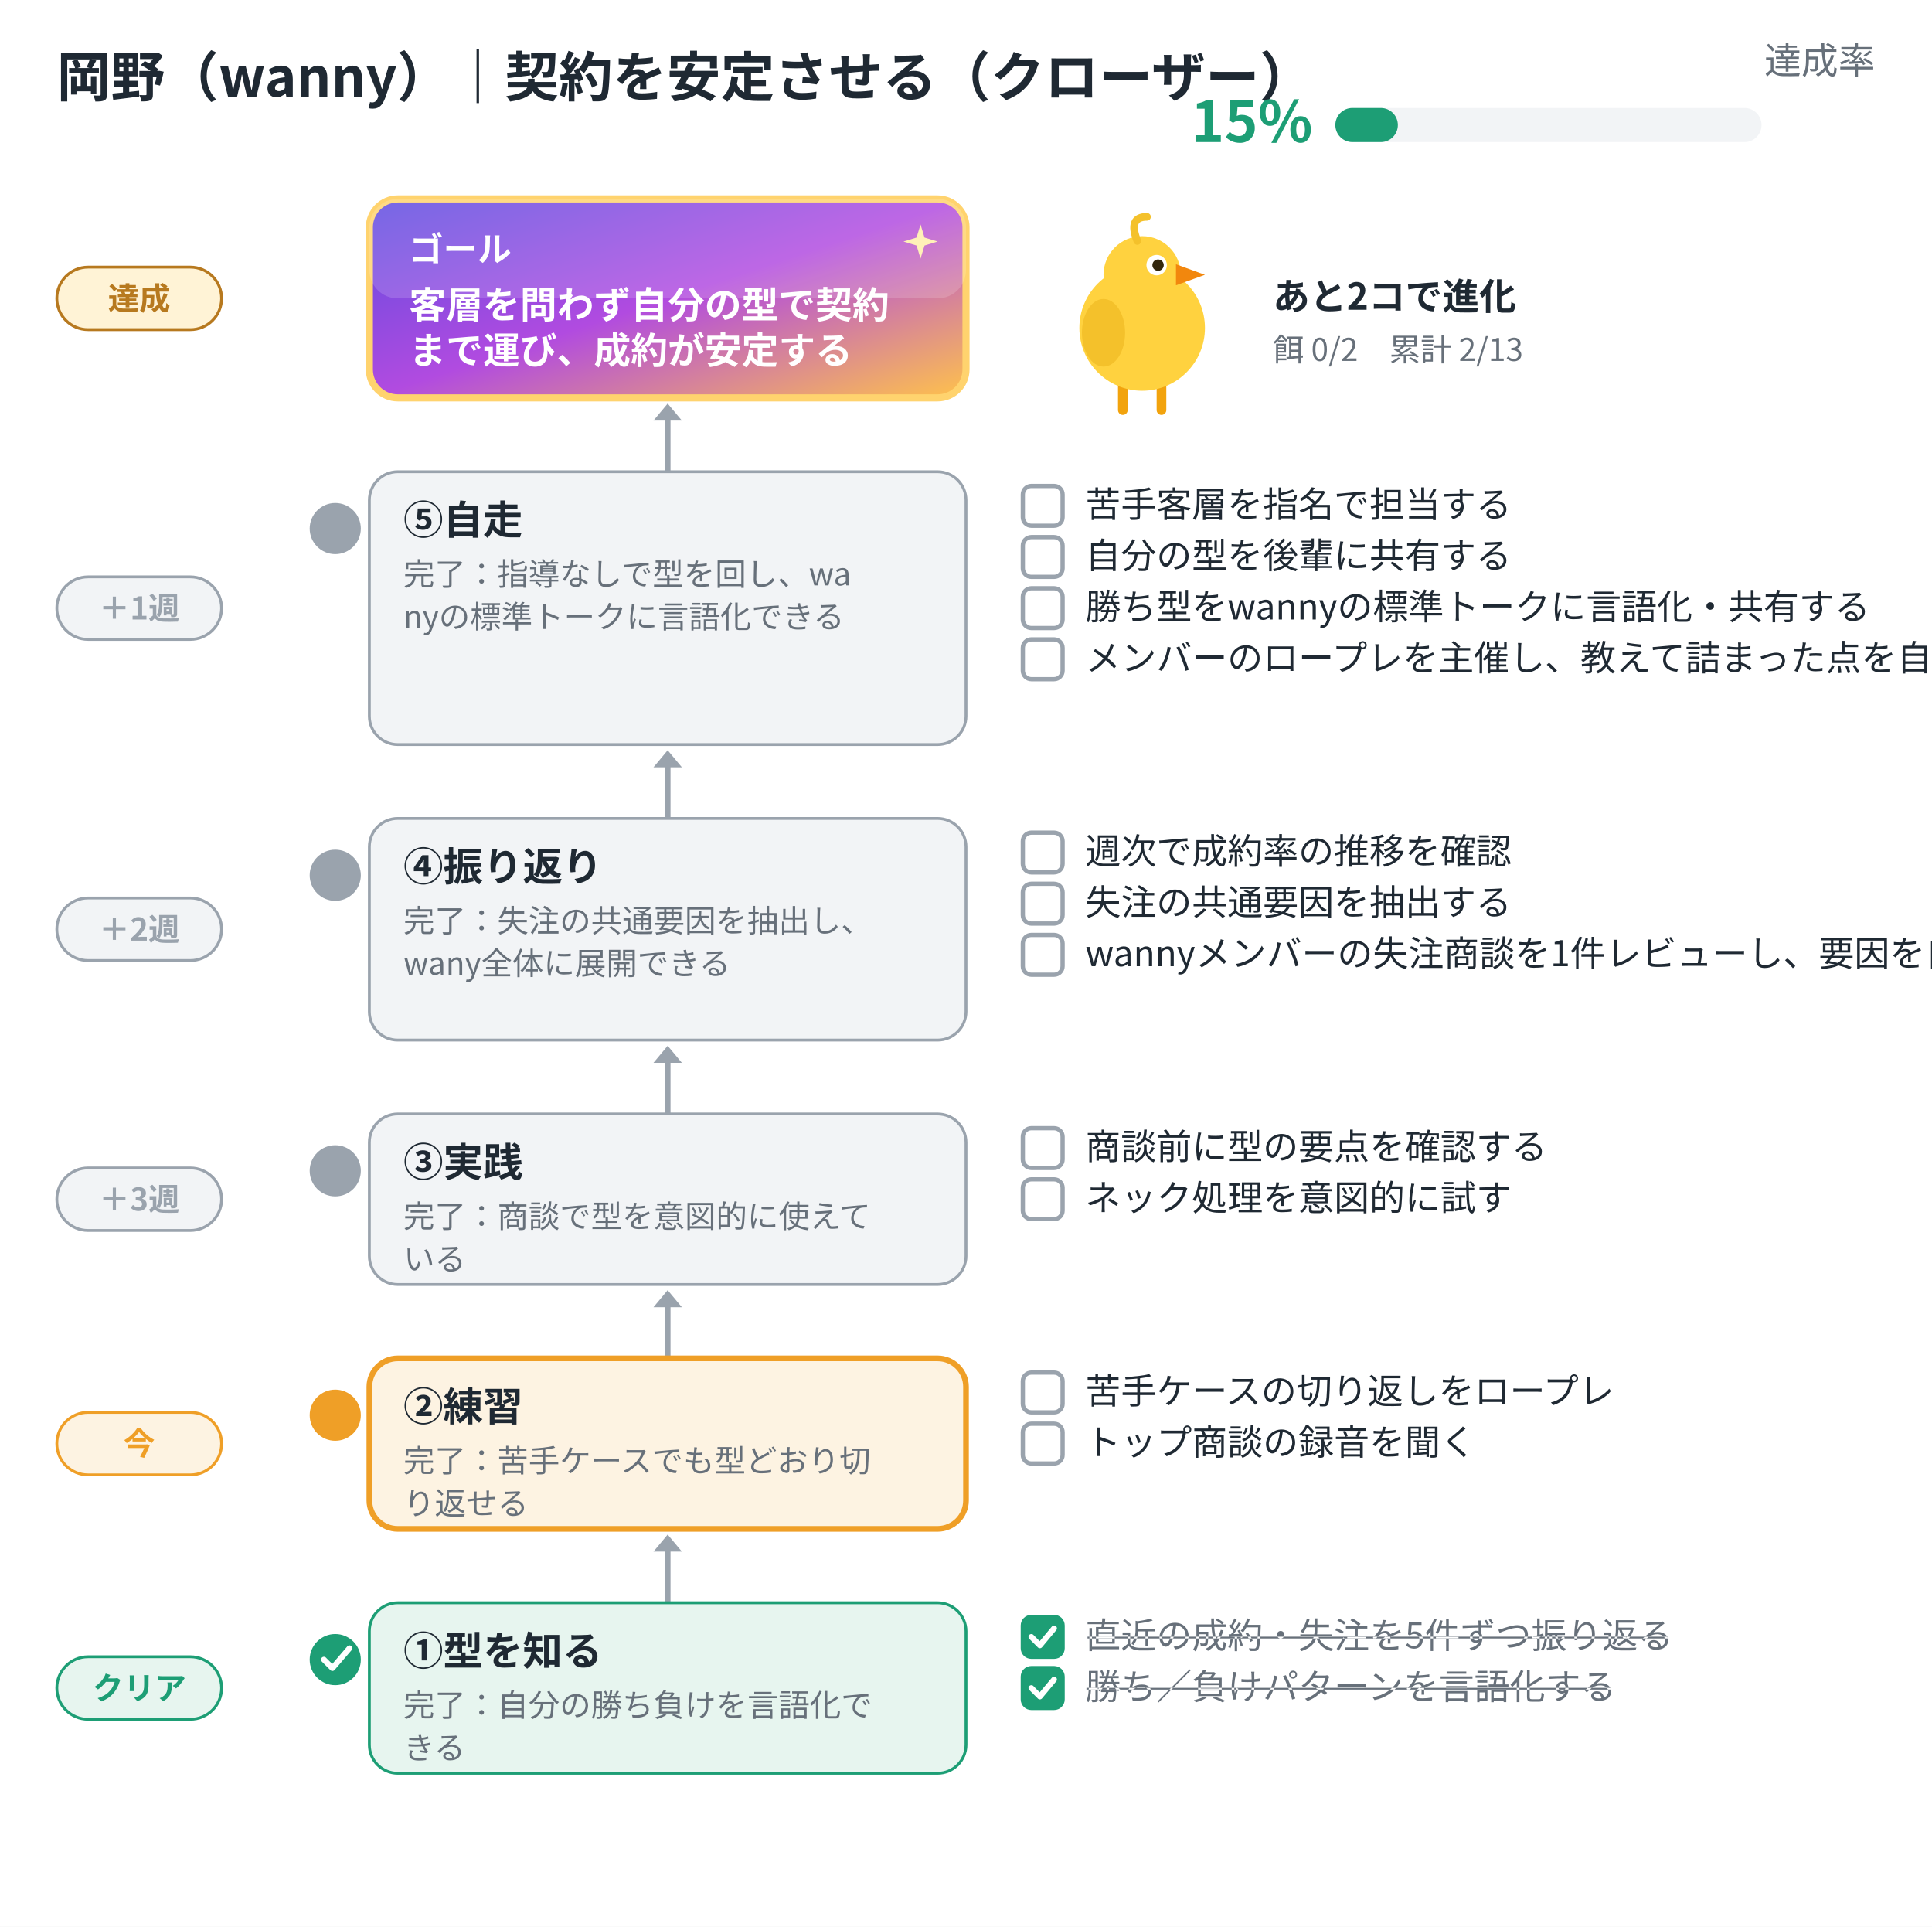
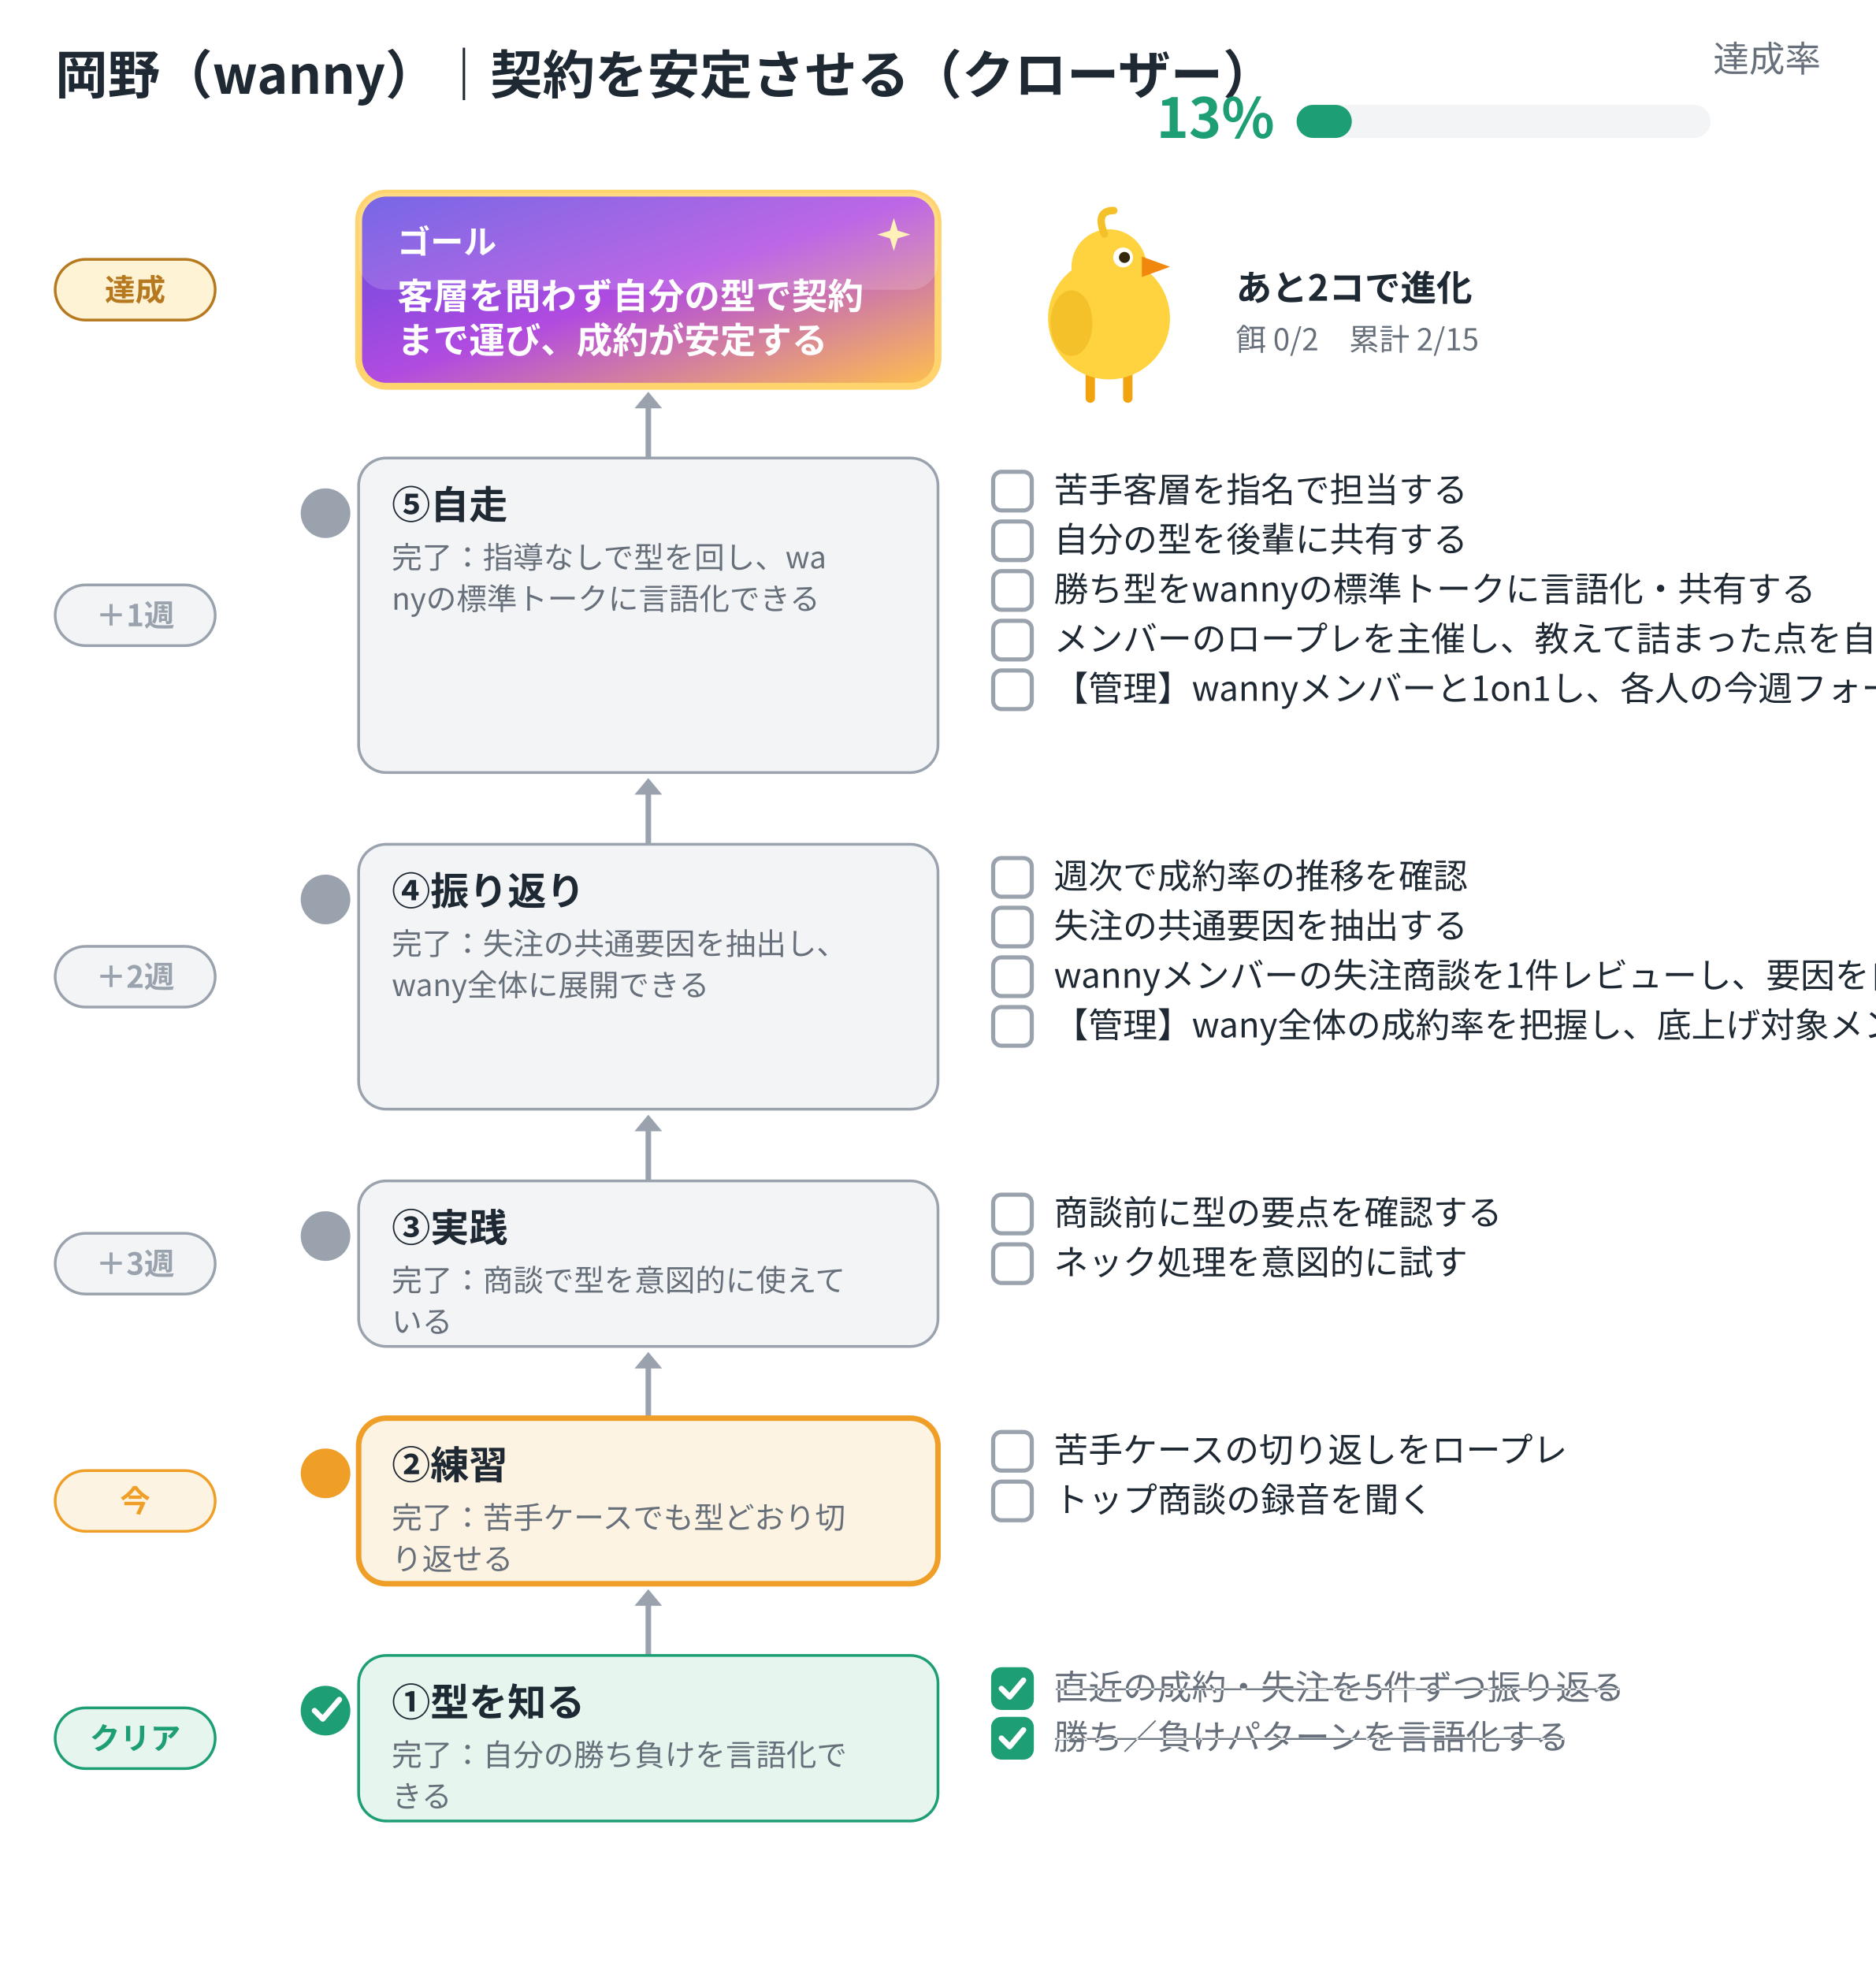
- <svg xmlns="http://www.w3.org/2000/svg" viewBox="0 0 680 678" font-family="Hiragino Sans, 'Noto Sans CJK JP', 'Yu Gothic', sans-serif" width="680" height="678">
+ <svg xmlns="http://www.w3.org/2000/svg" viewBox="0 0 680 714" font-family="Hiragino Sans, 'Noto Sans CJK JP', 'Yu Gothic', sans-serif" width="680" height="714">
  <defs>
    <linearGradient id="goalGrad" x1="0" y1="0" x2="1" y2="1">
      <stop offset="0" stop-color="#5B4BE0" />
      <stop offset="0.5" stop-color="#B14BE0" />
      <stop offset="1" stop-color="#FFC24B" />
    </linearGradient>
    <linearGradient id="phx" x1="0" y1="0" x2="0" y2="1">
      <stop offset="0" stop-color="#FFE259" />
      <stop offset="0.5" stop-color="#FF9A00" />
      <stop offset="1" stop-color="#FF3D00" />
    </linearGradient>
    <linearGradient id="phx2" x1="0" y1="0" x2="0" y2="1">
      <stop offset="0" stop-color="#FFF0A0" />
      <stop offset="1" stop-color="#FF7A00" />
    </linearGradient>
    <linearGradient id="hen" x1="0" y1="0" x2="1" y2="1">
      <stop offset="0" stop-color="#37C9B0" />
      <stop offset="0.6" stop-color="#3DA0E8" />
      <stop offset="1" stop-color="#7A5BE0" />
    </linearGradient>
    <linearGradient id="pcock" x1="0" y1="0" x2="0" y2="1">
      <stop offset="0" stop-color="#2BD0C0" />
      <stop offset="0.55" stop-color="#2E8FD0" />
      <stop offset="1" stop-color="#2E4BB0" />
    </linearGradient>
    <linearGradient id="gold" x1="0" y1="0" x2="0" y2="1">
      <stop offset="0" stop-color="#FFF0A8" />
      <stop offset="0.5" stop-color="#F2C230" />
      <stop offset="1" stop-color="#C8901A" />
    </linearGradient>
  </defs>
-   <rect x="0" y="0" width="680" height="678" fill="#FFFFFF" />
+   <rect x="0" y="0" width="680" height="714" fill="#FFFFFF" />
  <text x="20" y="34" font-size="19" font-weight="700" fill="#1F2933">岡野（wanny）｜契約を安定させる（クローザー）</text>
  <text x="660" y="26" text-anchor="end" font-size="13" fill="#67707A">達成率</text>
-   <text x="462" y="50" text-anchor="end" font-size="20" font-weight="700" fill="#1D9E75">15%</text>
+   <text x="462" y="50" text-anchor="end" font-size="20" font-weight="700" fill="#1D9E75">13%</text>
  <rect x="470" y="38" width="150" height="12" rx="6" fill="#F2F4F6" />
-   <rect x="470" y="38" width="22" height="12" rx="6" fill="#1D9E75" />
+   <rect x="470" y="38" width="20" height="12" rx="6" fill="#1D9E75" />
  <rect x="130" y="70" width="210" height="70" rx="10" fill="url(#goalGrad)" stroke="#FFD36E" stroke-width="2.5" />
  <rect x="130" y="70" width="210" height="35.0" rx="10" fill="#FFFFFF" opacity="0.16" />
  <text x="144" y="92" font-size="12" font-weight="700" fill="#FFFFFF">ゴール</text>
  <polygon points="324.0,79.0 325.4,83.6 330.0,85.0 325.4,86.4 324.0,91.0 322.6,86.4 318.0,85.0 322.6,83.6" fill="#FFF1B8" />
  <text x="144" y="112" font-size="13" font-weight="600" fill="#FFFFFF">客層を問わず自分の型で契約</text>
  <text x="144" y="128" font-size="13" font-weight="600" fill="#FFFFFF">まで運び、成約が安定する</text>
  <rect x="20" y="94.0" width="58" height="22" rx="11" fill="#FFF3D6" stroke="#B7791F" stroke-width="1" />
  <text x="49.0" y="109.0" text-anchor="middle" font-size="11" font-weight="700" fill="#B7791F">達成</text>
  <line x1="395.2" y1="134.1" x2="395.2" y2="144.3" stroke="#F2A30D" stroke-width="3.4" stroke-linecap="round" />
  <line x1="408.8" y1="134.1" x2="408.8" y2="144.3" stroke="#F2A30D" stroke-width="3.4" stroke-linecap="round" />
  <circle cx="402.0" cy="115.4" r="22.1" fill="#FFD23F" />
  <ellipse cx="388.4" cy="117.1" rx="7.6" ry="11.9" fill="#F4C12B" />
  <circle cx="402.0" cy="96.7" r="13.6" fill="#FFD23F" />
  <polygon points="413.9,93.0 424.1,96.7 413.9,100.4" fill="#F2870D" />
  <circle cx="407.1" cy="93.3" r="3.6" fill="#FFFFFF" />
  <circle cx="407.6" cy="93.3" r="2.0" fill="#33270D" />
  <path d="M400.3,84.8Q396.9,76.3 403.7,76.3" fill="none" stroke="#F4C12B" stroke-width="2.7" stroke-linecap="round" stroke-linejoin="round" />
  <text x="448" y="109" font-size="13" font-weight="700" fill="#1F2933">あと2コで進化</text>
-   <text x="448" y="127" font-size="11" fill="#67707A">餌 0/2　累計 2/13</text>
+   <text x="448" y="127" font-size="11" fill="#67707A">餌 0/2　累計 2/15</text>
  <line x1="235.0" y1="166" x2="235.0" y2="146" stroke="#9AA3AD" stroke-width="2" />
  <path d="M230.0,148 L235.0,142 L240.0,148 Z" fill="#9AA3AD" />
-   <rect x="130" y="166" width="210" height="96" rx="10" fill="#F2F4F6" stroke="#9AA3AD" stroke-width="1" />
+   <rect x="130" y="166" width="210" height="114" rx="10" fill="#F2F4F6" stroke="#9AA3AD" stroke-width="1" />
  <circle cx="118" cy="186" r="9" fill="#9AA3AD" />
  <text x="142" y="188" font-size="14" font-weight="700" fill="#1F2933">⑤自走</text>
  <text x="142" y="206" font-size="11" fill="#67707A">完了：指導なしで型を回し、wa</text>
  <text x="142" y="221" font-size="11" fill="#67707A">nyの標準トークに言語化できる</text>
-   <rect x="20" y="203.0" width="58" height="22" rx="11" fill="#F2F4F6" stroke="#9AA3AD" stroke-width="1" />
-   <text x="49.0" y="218.0" text-anchor="middle" font-size="11" font-weight="700" fill="#9AA3AD">＋1週</text>
+   <rect x="20" y="212.0" width="58" height="22" rx="11" fill="#F2F4F6" stroke="#9AA3AD" stroke-width="1" />
+   <text x="49.0" y="227.0" text-anchor="middle" font-size="11" font-weight="700" fill="#9AA3AD">＋1週</text>
  <rect x="360" y="171" width="14" height="14" rx="3" fill="#fff" stroke="#9AA3AD" stroke-width="1.5" />
  <text x="382" y="182" font-size="12.5" fill="#1F2933">苦手客層を指名で担当する</text>
  <rect x="360" y="189" width="14" height="14" rx="3" fill="#fff" stroke="#9AA3AD" stroke-width="1.5" />
  <text x="382" y="200" font-size="12.5" fill="#1F2933">自分の型を後輩に共有する</text>
  <rect x="360" y="207" width="14" height="14" rx="3" fill="#fff" stroke="#9AA3AD" stroke-width="1.5" />
  <text x="382" y="218" font-size="12.5" fill="#1F2933">勝ち型をwannyの標準トークに言語化・共有する</text>
  <rect x="360" y="225" width="14" height="14" rx="3" fill="#fff" stroke="#9AA3AD" stroke-width="1.5" />
  <text x="382" y="236" font-size="12.5" fill="#1F2933">メンバーのロープレを主催し、教えて詰まった点を自分の再発見に使う</text>
-   <line x1="235.0" y1="288" x2="235.0" y2="268" stroke="#9AA3AD" stroke-width="2" />
-   <path d="M230.0,270 L235.0,264 L240.0,270 Z" fill="#9AA3AD" />
-   <rect x="130" y="288" width="210" height="78" rx="10" fill="#F2F4F6" stroke="#9AA3AD" stroke-width="1" />
-   <circle cx="118" cy="308" r="9" fill="#9AA3AD" />
-   <text x="142" y="310" font-size="14" font-weight="700" fill="#1F2933">④振り返り</text>
-   <text x="142" y="328" font-size="11" fill="#67707A">完了：失注の共通要因を抽出し、</text>
-   <text x="142" y="343" font-size="11" fill="#67707A">wany全体に展開できる</text>
-   <rect x="20" y="316.0" width="58" height="22" rx="11" fill="#F2F4F6" stroke="#9AA3AD" stroke-width="1" />
-   <text x="49.0" y="331.0" text-anchor="middle" font-size="11" font-weight="700" fill="#9AA3AD">＋2週</text>
-   <rect x="360" y="293" width="14" height="14" rx="3" fill="#fff" stroke="#9AA3AD" stroke-width="1.5" />
-   <text x="382" y="304" font-size="12.5" fill="#1F2933">週次で成約率の推移を確認</text>
+   <rect x="360" y="243" width="14" height="14" rx="3" fill="#fff" stroke="#9AA3AD" stroke-width="1.5" />
+   <text x="382" y="254" font-size="12.5" fill="#1F2933">【管理】wannyメンバーと1on1し、各人の今週フォーカスを握る</text>
+   <line x1="235.0" y1="306" x2="235.0" y2="286" stroke="#9AA3AD" stroke-width="2" />
+   <path d="M230.0,288 L235.0,282 L240.0,288 Z" fill="#9AA3AD" />
+   <rect x="130" y="306" width="210" height="96" rx="10" fill="#F2F4F6" stroke="#9AA3AD" stroke-width="1" />
+   <circle cx="118" cy="326" r="9" fill="#9AA3AD" />
+   <text x="142" y="328" font-size="14" font-weight="700" fill="#1F2933">④振り返り</text>
+   <text x="142" y="346" font-size="11" fill="#67707A">完了：失注の共通要因を抽出し、</text>
+   <text x="142" y="361" font-size="11" fill="#67707A">wany全体に展開できる</text>
+   <rect x="20" y="343.0" width="58" height="22" rx="11" fill="#F2F4F6" stroke="#9AA3AD" stroke-width="1" />
+   <text x="49.0" y="358.0" text-anchor="middle" font-size="11" font-weight="700" fill="#9AA3AD">＋2週</text>
  <rect x="360" y="311" width="14" height="14" rx="3" fill="#fff" stroke="#9AA3AD" stroke-width="1.5" />
-   <text x="382" y="322" font-size="12.5" fill="#1F2933">失注の共通要因を抽出する</text>
+   <text x="382" y="322" font-size="12.5" fill="#1F2933">週次で成約率の推移を確認</text>
  <rect x="360" y="329" width="14" height="14" rx="3" fill="#fff" stroke="#9AA3AD" stroke-width="1.5" />
-   <text x="382" y="340" font-size="12.5" fill="#1F2933">wannyメンバーの失注商談を1件レビューし、要因を自分の型と照合</text>
-   <line x1="235.0" y1="392" x2="235.0" y2="372" stroke="#9AA3AD" stroke-width="2" />
-   <path d="M230.0,374 L235.0,368 L240.0,374 Z" fill="#9AA3AD" />
-   <rect x="130" y="392" width="210" height="60" rx="10" fill="#F2F4F6" stroke="#9AA3AD" stroke-width="1" />
-   <circle cx="118" cy="412" r="9" fill="#9AA3AD" />
-   <text x="142" y="414" font-size="14" font-weight="700" fill="#1F2933">③実践</text>
-   <text x="142" y="432" font-size="11" fill="#67707A">完了：商談で型を意図的に使えて</text>
-   <text x="142" y="447" font-size="11" fill="#67707A">いる</text>
-   <rect x="20" y="411.0" width="58" height="22" rx="11" fill="#F2F4F6" stroke="#9AA3AD" stroke-width="1" />
-   <text x="49.0" y="426.0" text-anchor="middle" font-size="11" font-weight="700" fill="#9AA3AD">＋3週</text>
-   <rect x="360" y="397" width="14" height="14" rx="3" fill="#fff" stroke="#9AA3AD" stroke-width="1.5" />
-   <text x="382" y="408" font-size="12.5" fill="#1F2933">商談前に型の要点を確認する</text>
-   <rect x="360" y="415" width="14" height="14" rx="3" fill="#fff" stroke="#9AA3AD" stroke-width="1.5" />
-   <text x="382" y="426" font-size="12.5" fill="#1F2933">ネック処理を意図的に試す</text>
-   <line x1="235.0" y1="478" x2="235.0" y2="458" stroke="#9AA3AD" stroke-width="2" />
-   <path d="M230.0,460 L235.0,454 L240.0,460 Z" fill="#9AA3AD" />
-   <rect x="130" y="478" width="210" height="60" rx="10" fill="#FDF3E2" stroke="#EF9F27" stroke-width="2" />
-   <circle cx="118" cy="498" r="9" fill="#EF9F27" />
-   <text x="142" y="500" font-size="14" font-weight="700" fill="#1F2933">②練習</text>
-   <text x="142" y="518" font-size="11" fill="#67707A">完了：苦手ケースでも型どおり切</text>
-   <text x="142" y="533" font-size="11" fill="#67707A">り返せる</text>
-   <rect x="20" y="497.0" width="58" height="22" rx="11" fill="#FDF3E2" stroke="#EF9F27" stroke-width="1" />
-   <text x="49.0" y="512.0" text-anchor="middle" font-size="11" font-weight="700" fill="#EF9F27">今</text>
-   <rect x="360" y="483" width="14" height="14" rx="3" fill="#fff" stroke="#9AA3AD" stroke-width="1.5" />
-   <text x="382" y="494" font-size="12.5" fill="#1F2933">苦手ケースの切り返しをロープレ</text>
-   <rect x="360" y="501" width="14" height="14" rx="3" fill="#fff" stroke="#9AA3AD" stroke-width="1.5" />
-   <text x="382" y="512" font-size="12.5" fill="#1F2933">トップ商談の録音を聞く</text>
-   <line x1="235.0" y1="564" x2="235.0" y2="544" stroke="#9AA3AD" stroke-width="2" />
-   <path d="M230.0,546 L235.0,540 L240.0,546 Z" fill="#9AA3AD" />
-   <rect x="130" y="564" width="210" height="60" rx="10" fill="#E7F5EF" stroke="#1D9E75" stroke-width="1" />
-   <circle cx="118" cy="584" r="9" fill="#1D9E75" />
-   <path d="M114,584 l3,3 l6,-7" fill="none" stroke="#fff" stroke-width="2" stroke-linecap="round" stroke-linejoin="round" />
-   <text x="142" y="586" font-size="14" font-weight="700" fill="#1F2933">①型を知る</text>
-   <text x="142" y="604" font-size="11" fill="#67707A">完了：自分の勝ち負けを言語化で</text>
-   <text x="142" y="619" font-size="11" fill="#67707A">きる</text>
-   <rect x="20" y="583.0" width="58" height="22" rx="11" fill="#E7F5EF" stroke="#1D9E75" stroke-width="1" />
-   <text x="49.0" y="598.0" text-anchor="middle" font-size="11" font-weight="700" fill="#1D9E75">クリア</text>
-   <rect x="360" y="569" width="14" height="14" rx="3" fill="#1D9E75" stroke="#1D9E75" stroke-width="1.5" />
-   <path d="M363,576 l3,3 l5,-6" fill="none" stroke="#fff" stroke-width="2" stroke-linecap="round" stroke-linejoin="round" />
-   <text x="382" y="580" font-size="12.5" fill="#67707A" text-decoration="line-through">直近の成約・失注を5件ずつ振り返る</text>
-   <rect x="360" y="587" width="14" height="14" rx="3" fill="#1D9E75" stroke="#1D9E75" stroke-width="1.5" />
-   <path d="M363,594 l3,3 l5,-6" fill="none" stroke="#fff" stroke-width="2" stroke-linecap="round" stroke-linejoin="round" />
-   <text x="382" y="598" font-size="12.5" fill="#67707A" text-decoration="line-through">勝ち／負けパターンを言語化する</text>
+   <text x="382" y="340" font-size="12.5" fill="#1F2933">失注の共通要因を抽出する</text>
+   <rect x="360" y="347" width="14" height="14" rx="3" fill="#fff" stroke="#9AA3AD" stroke-width="1.5" />
+   <text x="382" y="358" font-size="12.5" fill="#1F2933">wannyメンバーの失注商談を1件レビューし、要因を自分の型と照合</text>
+   <rect x="360" y="365" width="14" height="14" rx="3" fill="#fff" stroke="#9AA3AD" stroke-width="1.5" />
+   <text x="382" y="376" font-size="12.5" fill="#1F2933">【管理】wany全体の成約率を把握し、底上げ対象メンバーを決める</text>
+   <line x1="235.0" y1="428" x2="235.0" y2="408" stroke="#9AA3AD" stroke-width="2" />
+   <path d="M230.0,410 L235.0,404 L240.0,410 Z" fill="#9AA3AD" />
+   <rect x="130" y="428" width="210" height="60" rx="10" fill="#F2F4F6" stroke="#9AA3AD" stroke-width="1" />
+   <circle cx="118" cy="448" r="9" fill="#9AA3AD" />
+   <text x="142" y="450" font-size="14" font-weight="700" fill="#1F2933">③実践</text>
+   <text x="142" y="468" font-size="11" fill="#67707A">完了：商談で型を意図的に使えて</text>
+   <text x="142" y="483" font-size="11" fill="#67707A">いる</text>
+   <rect x="20" y="447.0" width="58" height="22" rx="11" fill="#F2F4F6" stroke="#9AA3AD" stroke-width="1" />
+   <text x="49.0" y="462.0" text-anchor="middle" font-size="11" font-weight="700" fill="#9AA3AD">＋3週</text>
+   <rect x="360" y="433" width="14" height="14" rx="3" fill="#fff" stroke="#9AA3AD" stroke-width="1.5" />
+   <text x="382" y="444" font-size="12.5" fill="#1F2933">商談前に型の要点を確認する</text>
+   <rect x="360" y="451" width="14" height="14" rx="3" fill="#fff" stroke="#9AA3AD" stroke-width="1.5" />
+   <text x="382" y="462" font-size="12.5" fill="#1F2933">ネック処理を意図的に試す</text>
+   <line x1="235.0" y1="514" x2="235.0" y2="494" stroke="#9AA3AD" stroke-width="2" />
+   <path d="M230.0,496 L235.0,490 L240.0,496 Z" fill="#9AA3AD" />
+   <rect x="130" y="514" width="210" height="60" rx="10" fill="#FDF3E2" stroke="#EF9F27" stroke-width="2" />
+   <circle cx="118" cy="534" r="9" fill="#EF9F27" />
+   <text x="142" y="536" font-size="14" font-weight="700" fill="#1F2933">②練習</text>
+   <text x="142" y="554" font-size="11" fill="#67707A">完了：苦手ケースでも型どおり切</text>
+   <text x="142" y="569" font-size="11" fill="#67707A">り返せる</text>
+   <rect x="20" y="533.0" width="58" height="22" rx="11" fill="#FDF3E2" stroke="#EF9F27" stroke-width="1" />
+   <text x="49.0" y="548.0" text-anchor="middle" font-size="11" font-weight="700" fill="#EF9F27">今</text>
+   <rect x="360" y="519" width="14" height="14" rx="3" fill="#fff" stroke="#9AA3AD" stroke-width="1.5" />
+   <text x="382" y="530" font-size="12.5" fill="#1F2933">苦手ケースの切り返しをロープレ</text>
+   <rect x="360" y="537" width="14" height="14" rx="3" fill="#fff" stroke="#9AA3AD" stroke-width="1.5" />
+   <text x="382" y="548" font-size="12.5" fill="#1F2933">トップ商談の録音を聞く</text>
+   <line x1="235.0" y1="600" x2="235.0" y2="580" stroke="#9AA3AD" stroke-width="2" />
+   <path d="M230.0,582 L235.0,576 L240.0,582 Z" fill="#9AA3AD" />
+   <rect x="130" y="600" width="210" height="60" rx="10" fill="#E7F5EF" stroke="#1D9E75" stroke-width="1" />
+   <circle cx="118" cy="620" r="9" fill="#1D9E75" />
+   <path d="M114,620 l3,3 l6,-7" fill="none" stroke="#fff" stroke-width="2" stroke-linecap="round" stroke-linejoin="round" />
+   <text x="142" y="622" font-size="14" font-weight="700" fill="#1F2933">①型を知る</text>
+   <text x="142" y="640" font-size="11" fill="#67707A">完了：自分の勝ち負けを言語化で</text>
+   <text x="142" y="655" font-size="11" fill="#67707A">きる</text>
+   <rect x="20" y="619.0" width="58" height="22" rx="11" fill="#E7F5EF" stroke="#1D9E75" stroke-width="1" />
+   <text x="49.0" y="634.0" text-anchor="middle" font-size="11" font-weight="700" fill="#1D9E75">クリア</text>
+   <rect x="360" y="605" width="14" height="14" rx="3" fill="#1D9E75" stroke="#1D9E75" stroke-width="1.5" />
+   <path d="M363,612 l3,3 l5,-6" fill="none" stroke="#fff" stroke-width="2" stroke-linecap="round" stroke-linejoin="round" />
+   <text x="382" y="616" font-size="12.5" fill="#67707A" text-decoration="line-through">直近の成約・失注を5件ずつ振り返る</text>
+   <rect x="360" y="623" width="14" height="14" rx="3" fill="#1D9E75" stroke="#1D9E75" stroke-width="1.5" />
+   <path d="M363,630 l3,3 l5,-6" fill="none" stroke="#fff" stroke-width="2" stroke-linecap="round" stroke-linejoin="round" />
+   <text x="382" y="634" font-size="12.5" fill="#67707A" text-decoration="line-through">勝ち／負けパターンを言語化する</text>
</svg>
